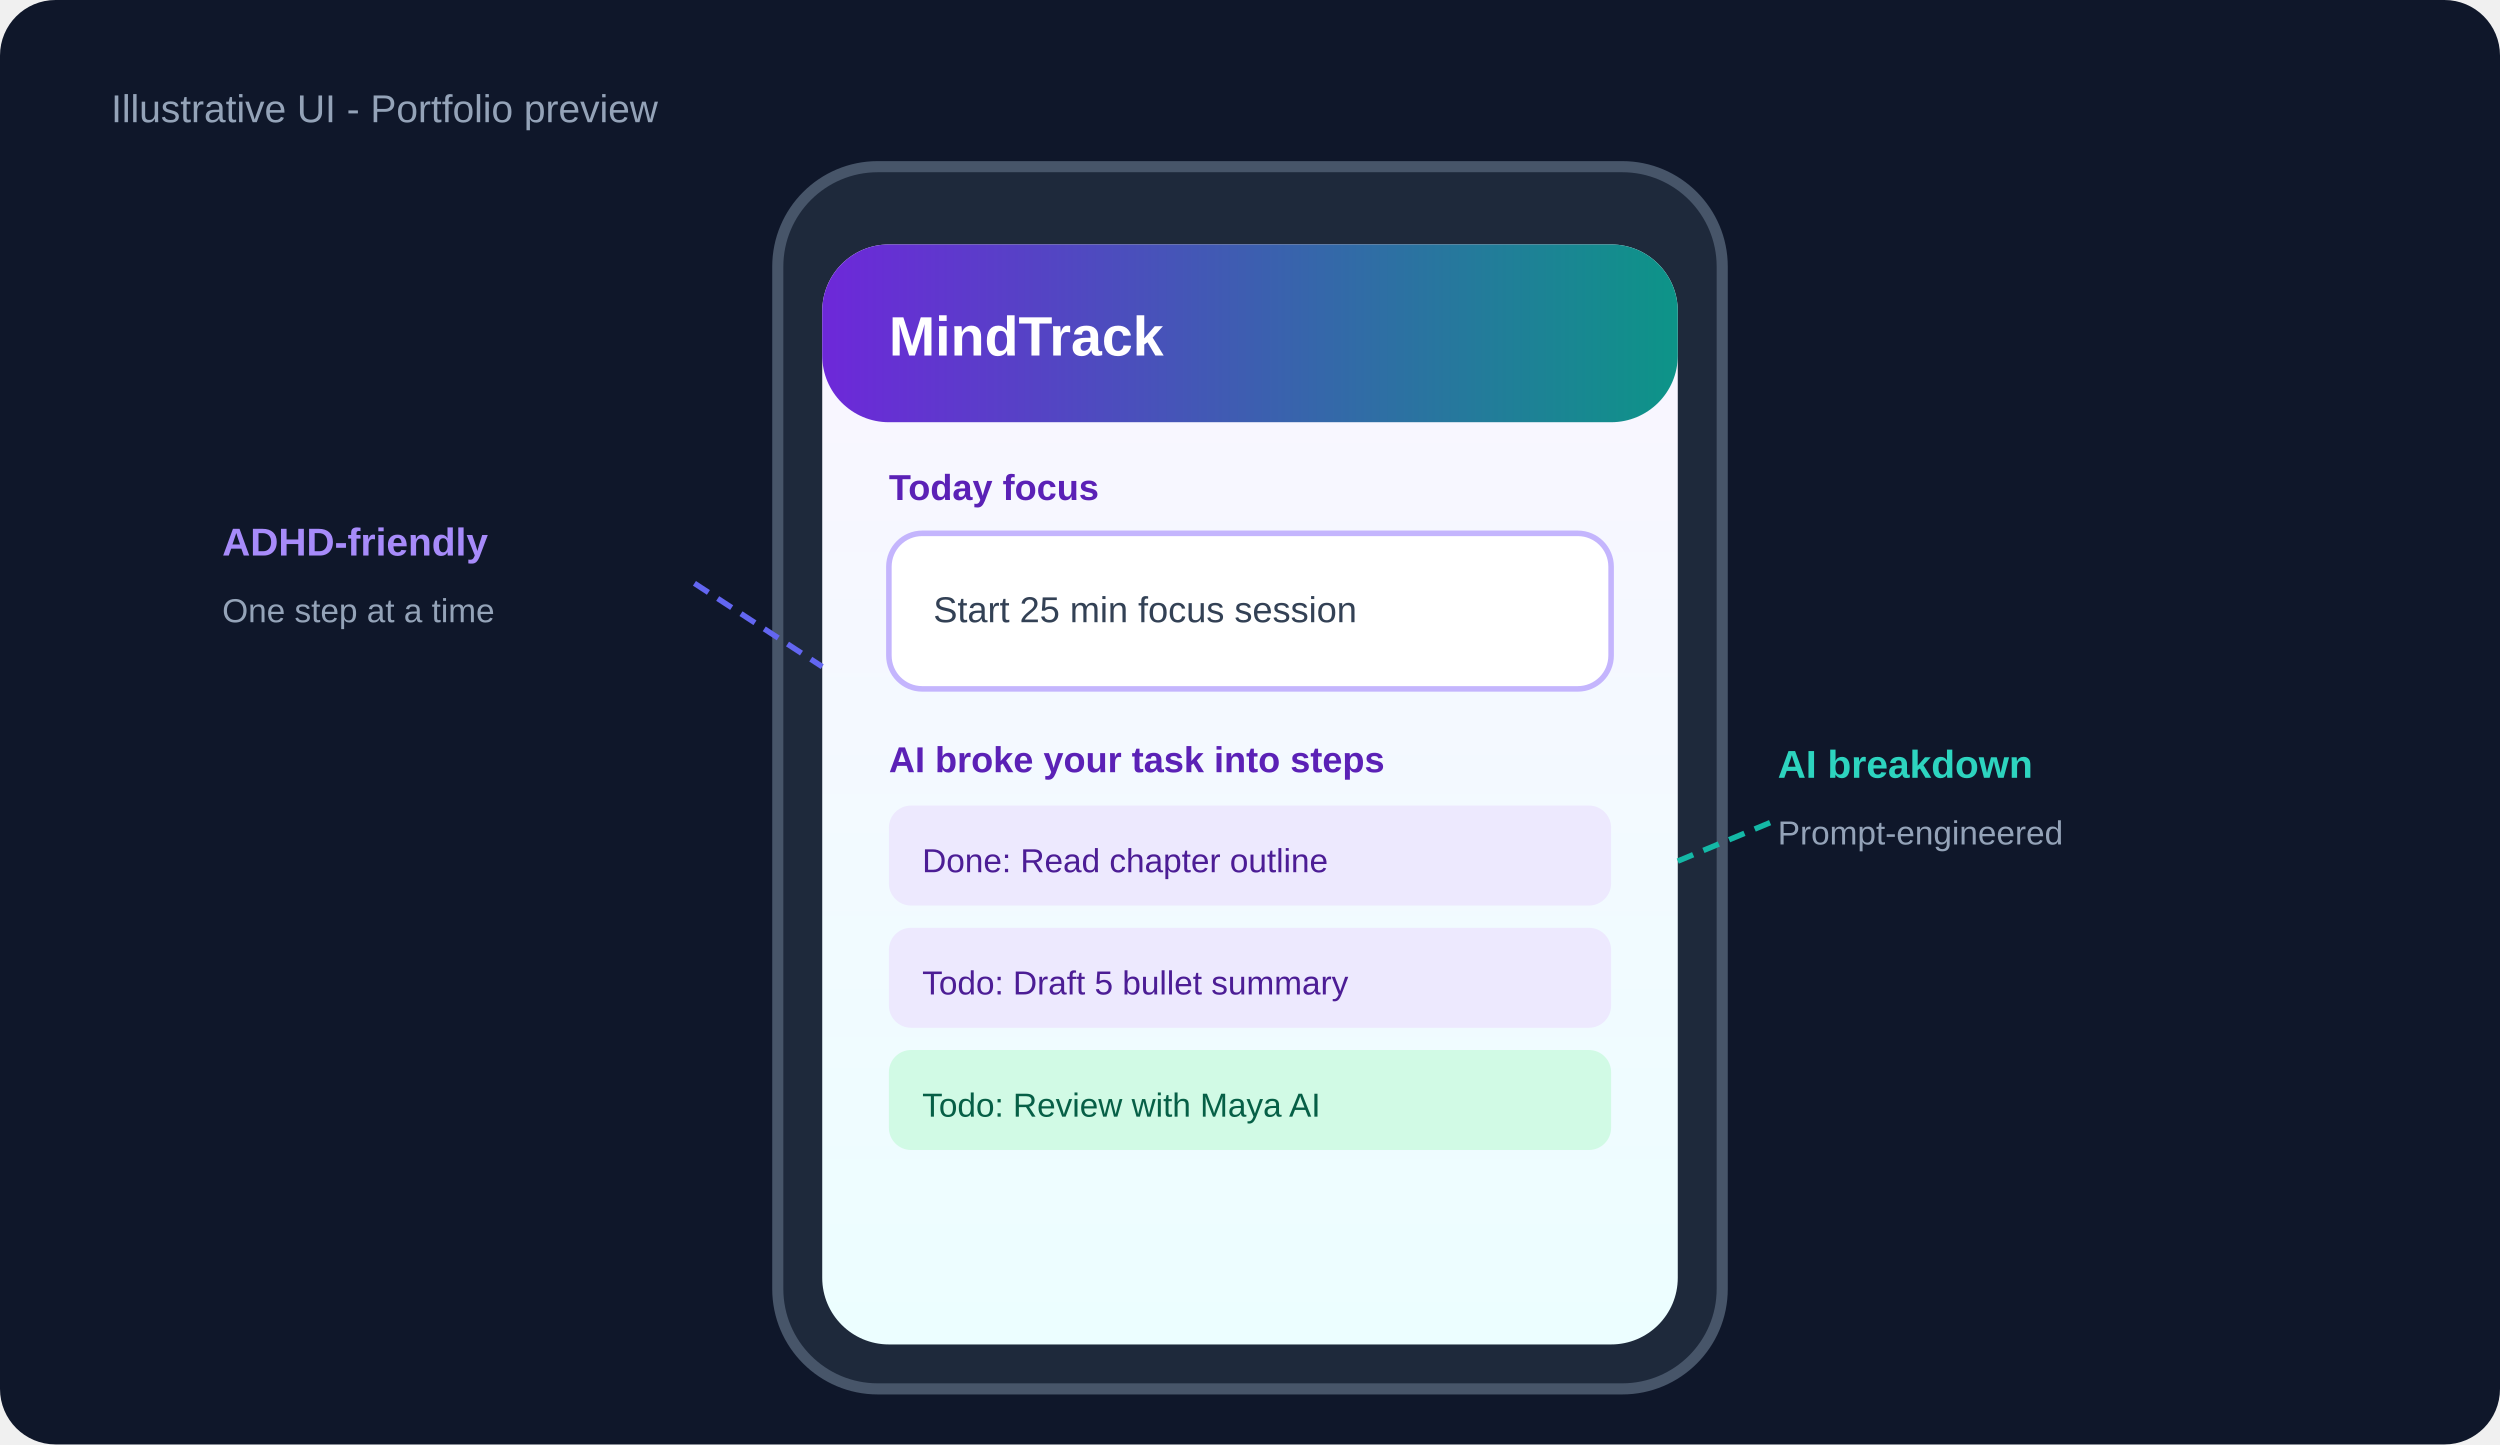
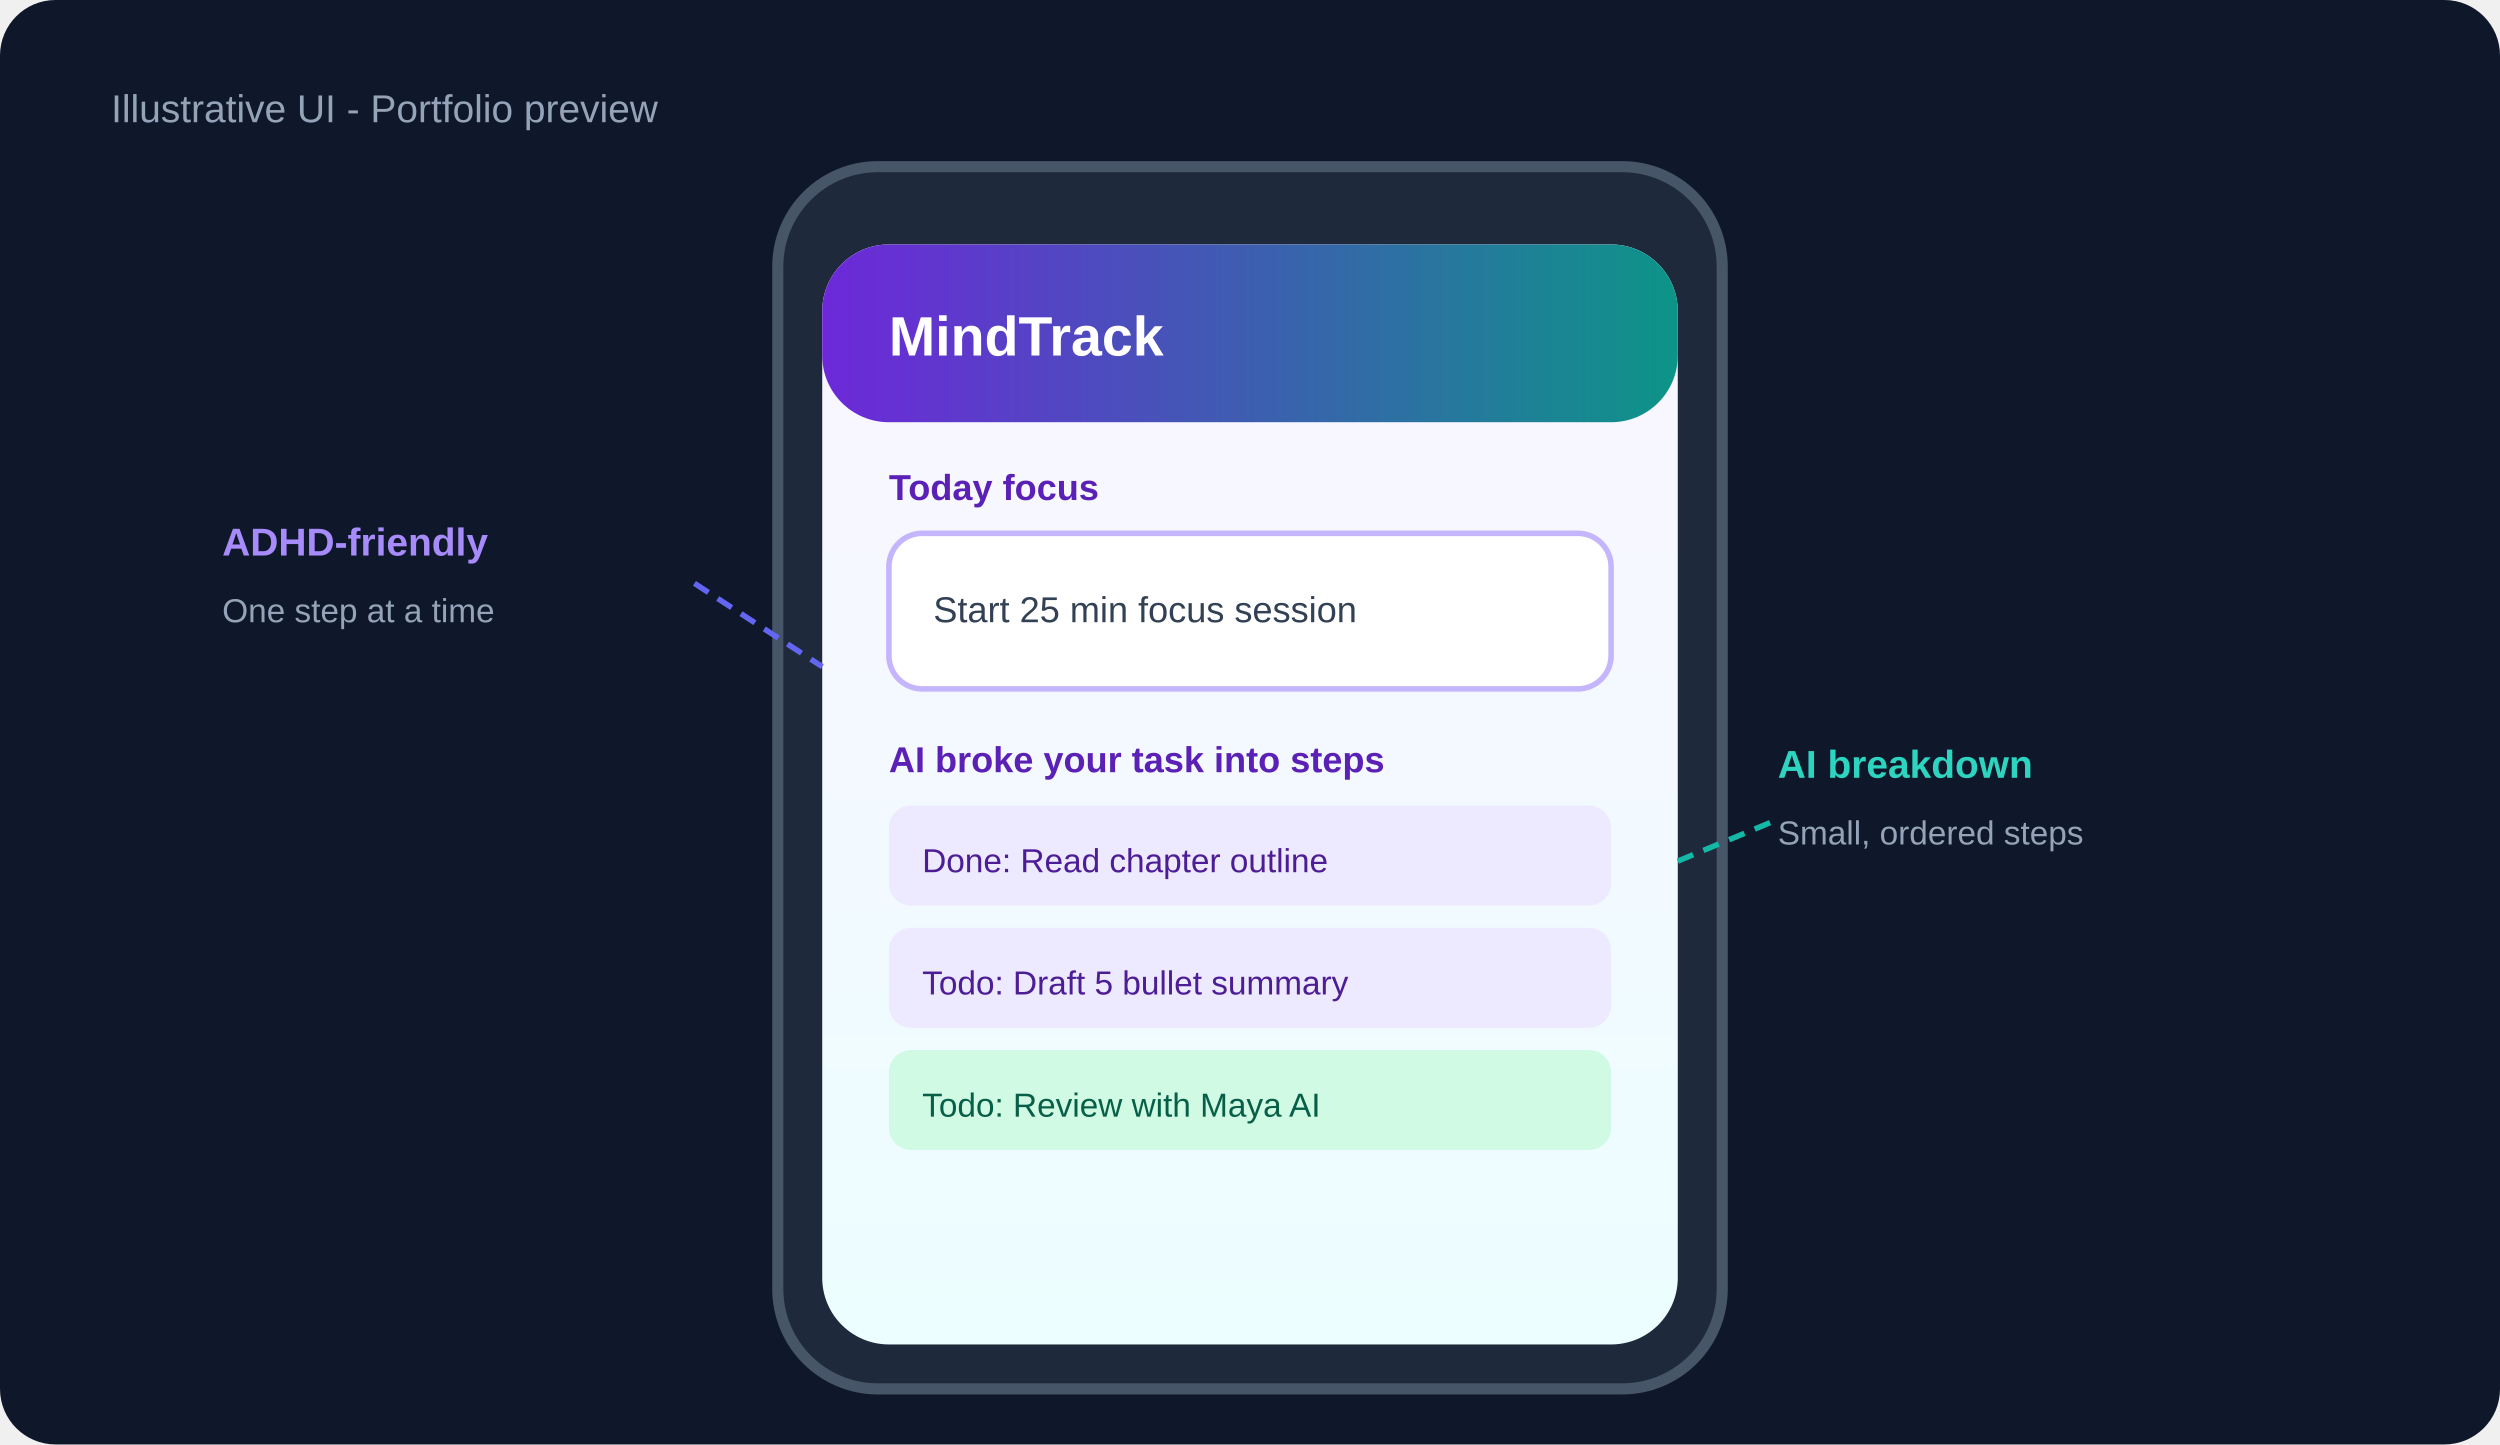
<svg xmlns="http://www.w3.org/2000/svg" width="900" height="520" viewBox="0 0 900 520">
  <defs>
    <linearGradient id="phoneBg" x1="0" y1="0" x2="0" y2="1">
      <stop offset="0%" stop-color="#faf5ff" />
      <stop offset="100%" stop-color="#ecfeff" />
    </linearGradient>
    <linearGradient id="header" x1="0" y1="0" x2="1" y2="0">
      <stop offset="0%" stop-color="#6d28d9" />
      <stop offset="100%" stop-color="#0d9488" />
    </linearGradient>
  </defs>
  <rect width="900" height="520" rx="20" fill="#0f172a" />
  <text x="40" y="44" fill="#94a3b8" font-family="Arial, sans-serif" font-size="14">Illustrative UI - Portfolio preview</text>
  <rect x="280" y="60" width="340" height="440" rx="36" fill="#1e293b" stroke="#475569" stroke-width="4" />
  <rect x="296" y="88" width="308" height="396" rx="24" fill="url(#phoneBg)" />
  <rect x="296" y="88" width="308" height="64" rx="24" fill="url(#header)" />
  <text x="320" y="128" fill="#ffffff" font-family="Arial, sans-serif" font-size="20" font-weight="700">MindTrack</text>
  <text x="320" y="180" fill="#5b21b6" font-family="Arial, sans-serif" font-size="13" font-weight="600">Today focus</text>
  <rect x="320" y="192" width="260" height="56" rx="12" fill="#ffffff" stroke="#c4b5fd" stroke-width="2" />
  <text x="336" y="224" fill="#334155" font-family="Arial, sans-serif" font-size="13">Start 25 min focus session</text>
  <text x="320" y="278" fill="#5b21b6" font-family="Arial, sans-serif" font-size="13" font-weight="600">AI broke your task into steps</text>
  <rect x="320" y="290" width="260" height="36" rx="8" fill="#ede9fe" />
  <text x="332" y="314" fill="#4c1d95" font-family="Arial, sans-serif" font-size="12">Done: Read chapter outline</text>
  <rect x="320" y="334" width="260" height="36" rx="8" fill="#ede9fe" />
  <text x="332" y="358" fill="#4c1d95" font-family="Arial, sans-serif" font-size="12">Todo: Draft 5 bullet summary</text>
  <rect x="320" y="378" width="260" height="36" rx="8" fill="#d1fae5" />
  <text x="332" y="402" fill="#065f46" font-family="Arial, sans-serif" font-size="12">Todo: Review with Maya AI</text>
  <text x="80" y="200" fill="#a78bfa" font-family="Arial, sans-serif" font-size="14" font-weight="600">ADHD-friendly</text>
  <text x="80" y="224" fill="#94a3b8" font-family="Arial, sans-serif" font-size="12">One step at a time</text>
  <text x="640" y="280" fill="#2dd4bf" font-family="Arial, sans-serif" font-size="14" font-weight="600">AI breakdown</text>
-   <text x="640" y="304" fill="#94a3b8" font-family="Arial, sans-serif" font-size="12">Prompt-engineered</text>
+   <text x="640" y="304" fill="#94a3b8" font-family="Arial, sans-serif" font-size="12">Small, ordered steps</text>
  <line x1="250" y1="210" x2="296" y2="240" stroke="#6366f1" stroke-width="2" stroke-dasharray="6 4" />
  <line x1="604" y1="310" x2="640" y2="295" stroke="#14b8a6" stroke-width="2" stroke-dasharray="6 4" />
</svg>
